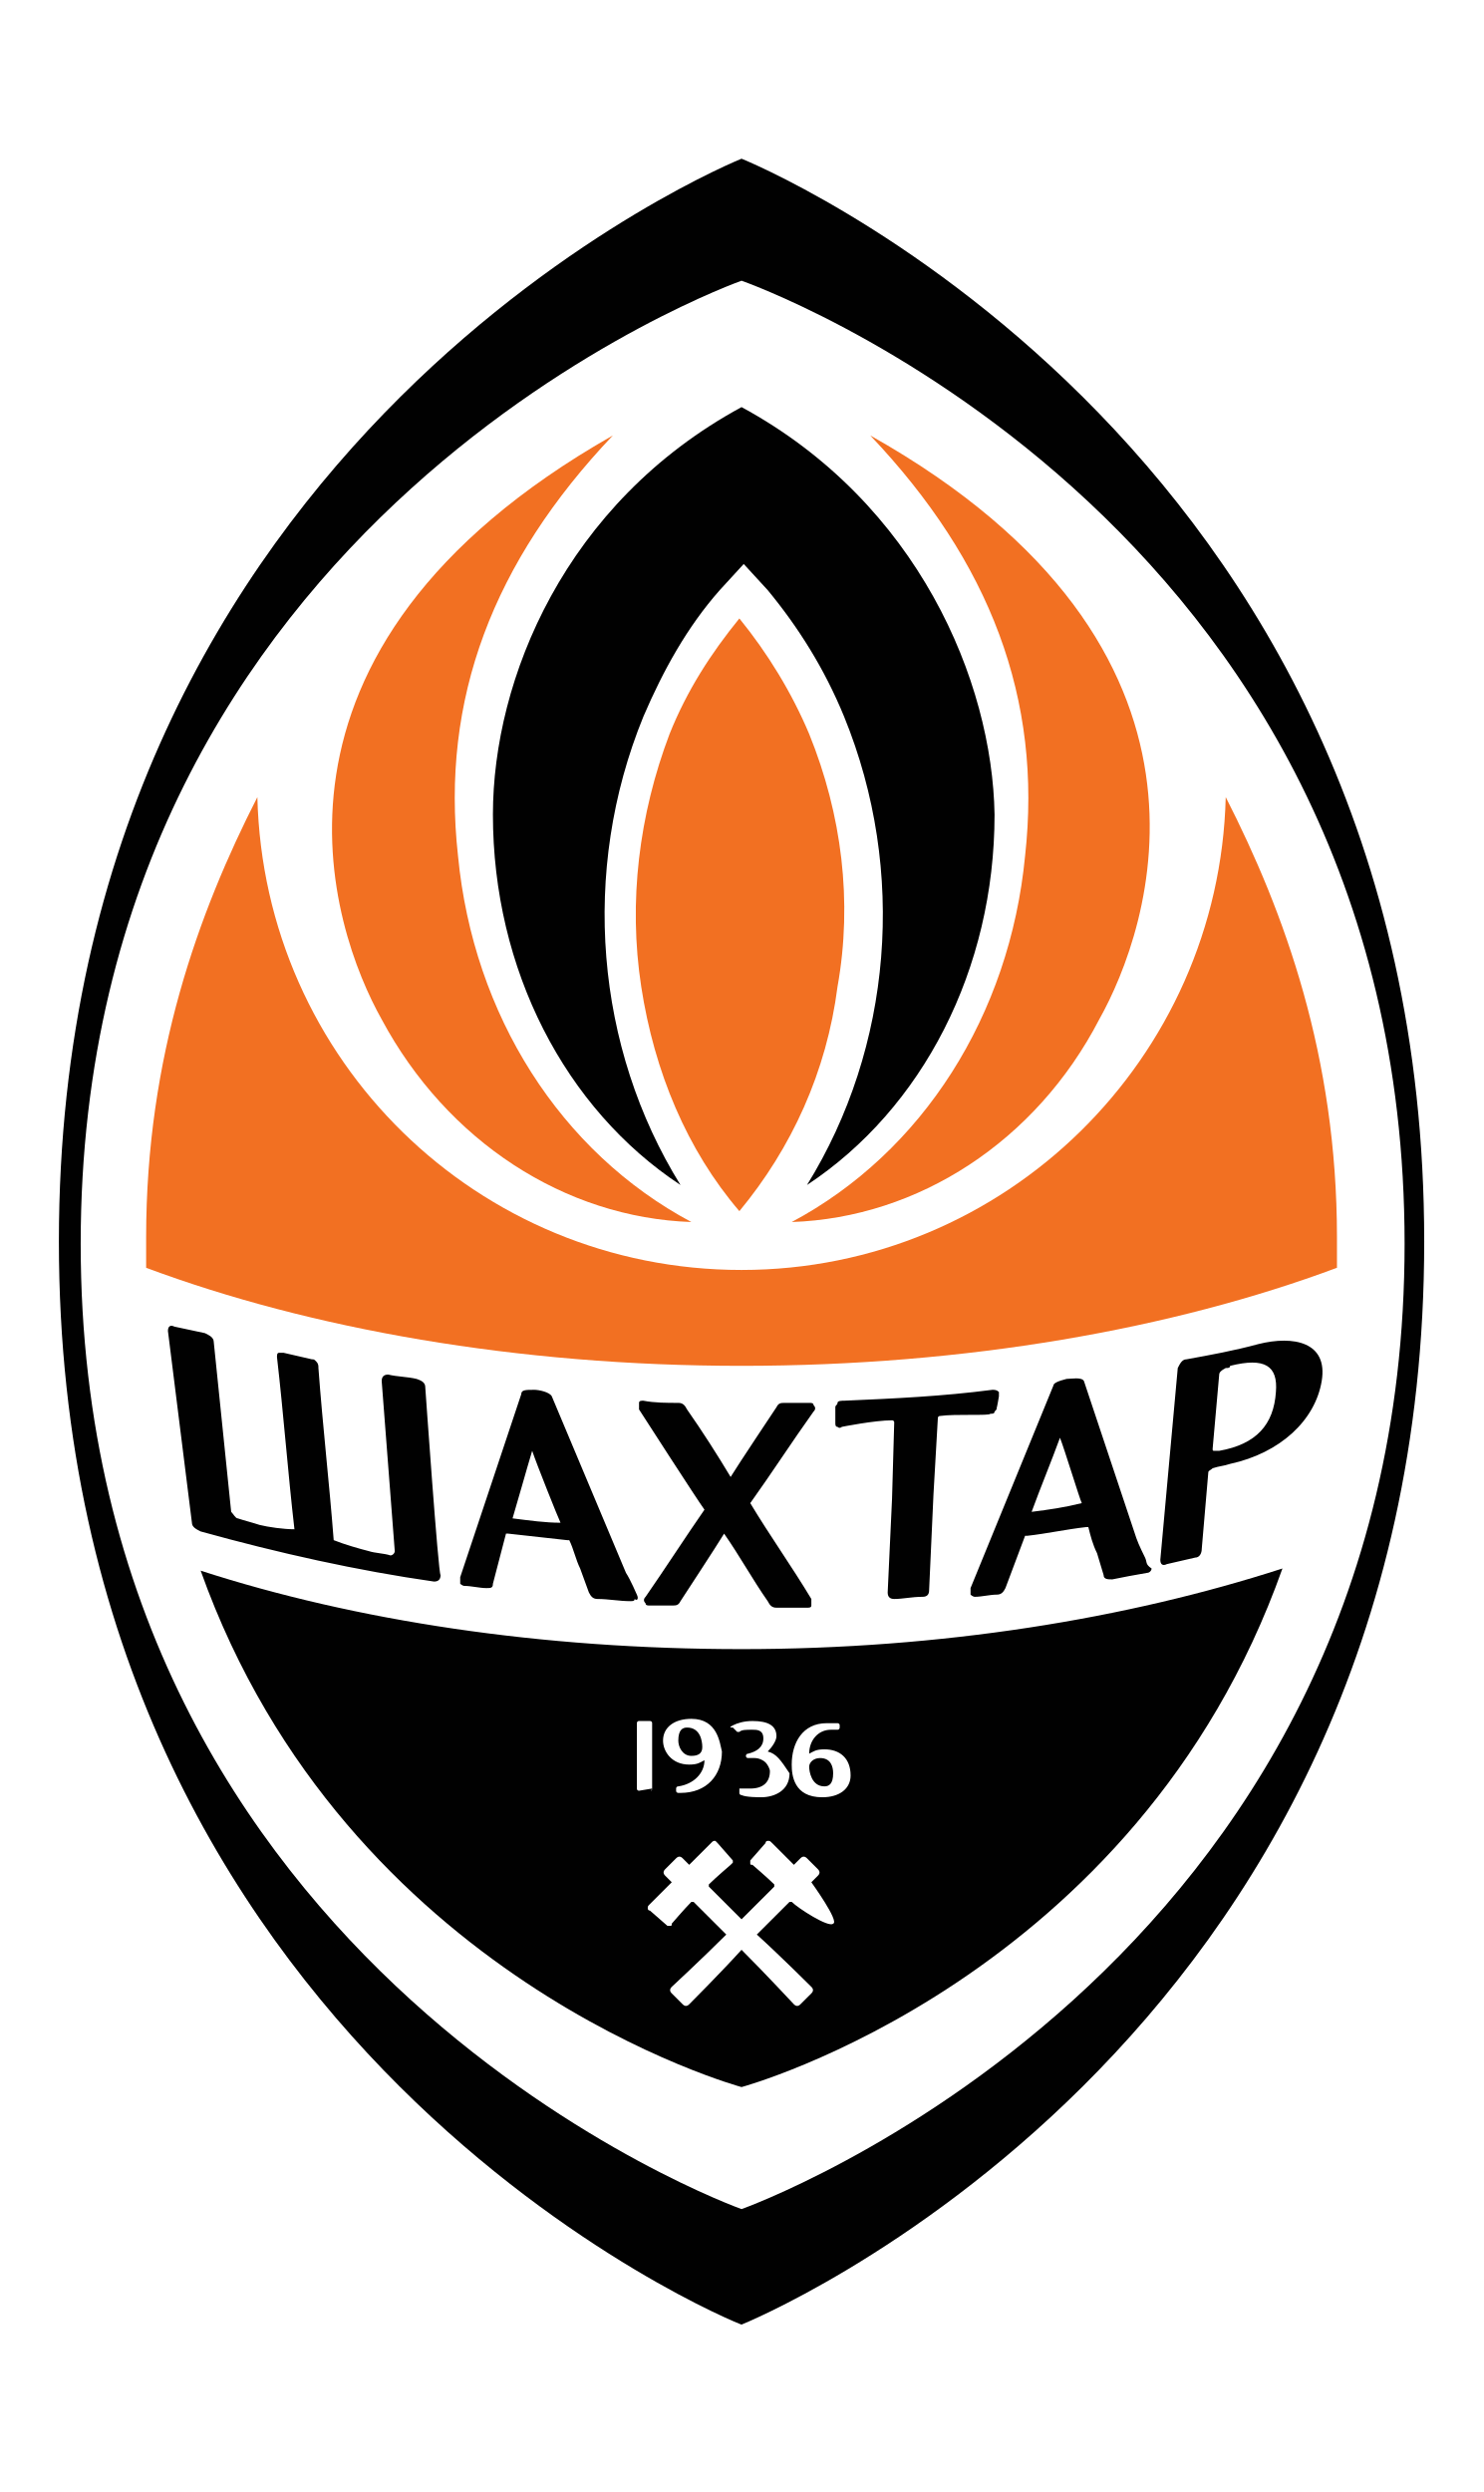
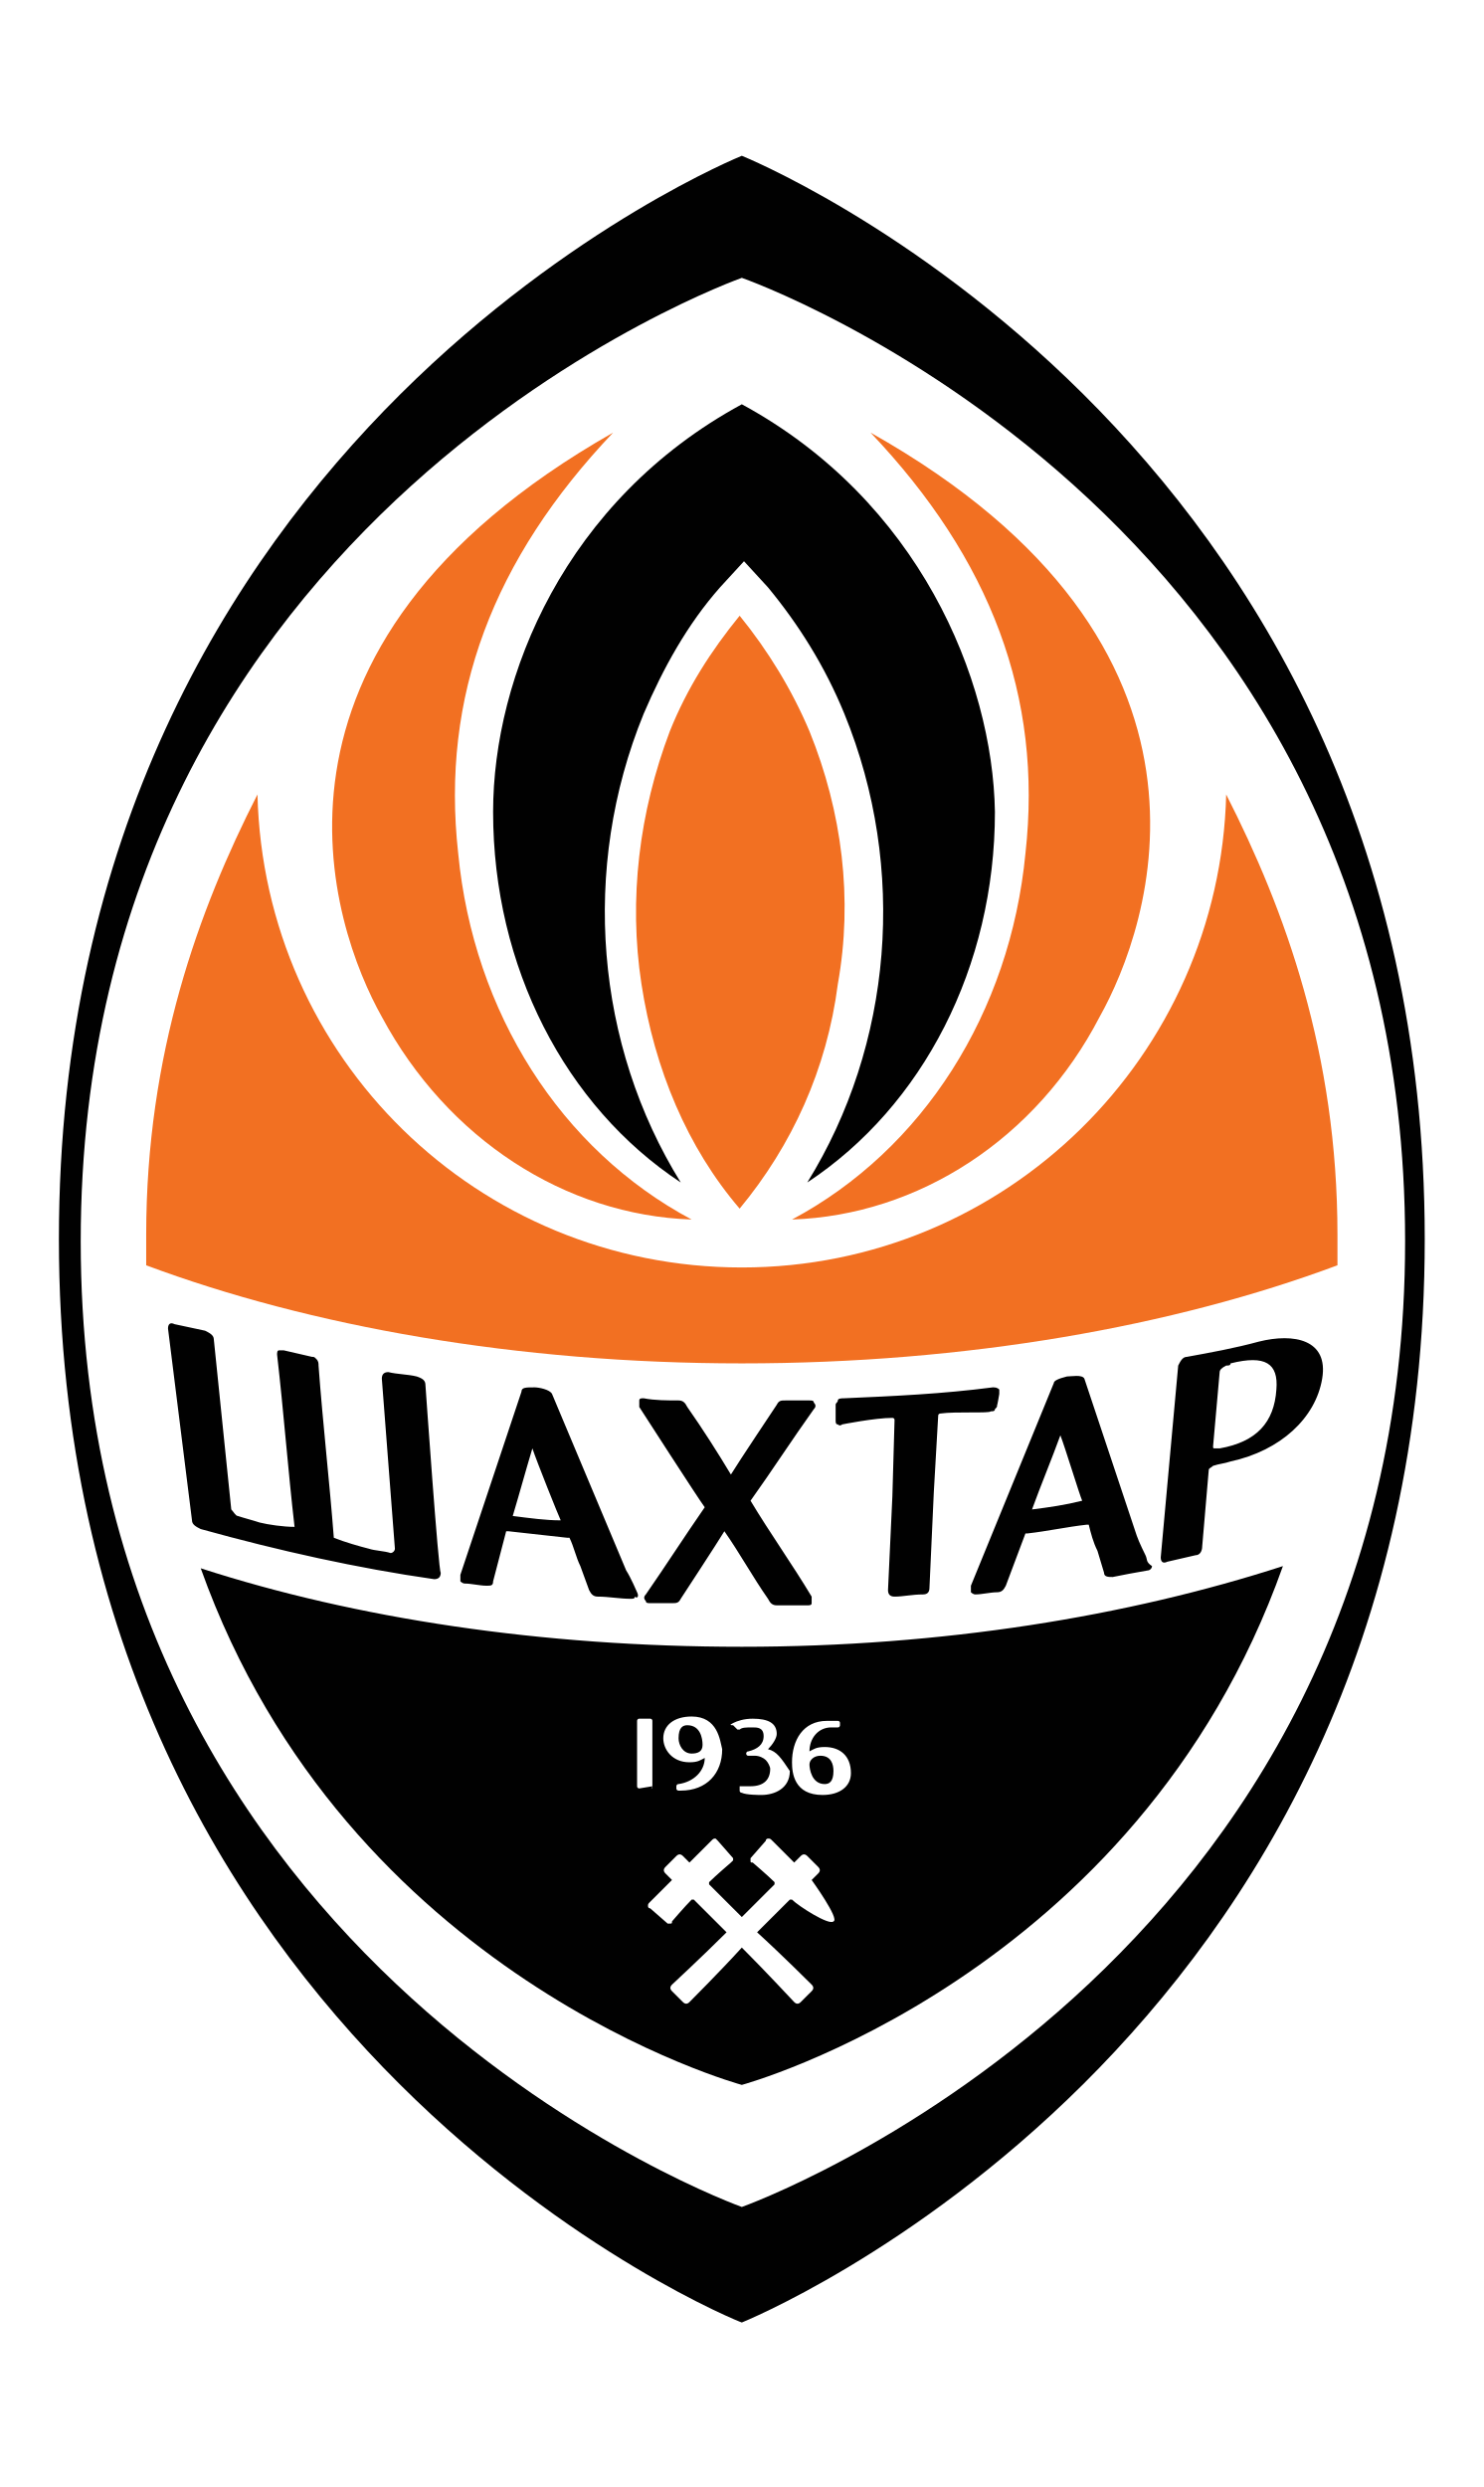
- <svg xmlns="http://www.w3.org/2000/svg" width="250px" height="420px" viewBox="0 0 250 419" version="1.1">
+ <svg xmlns="http://www.w3.org/2000/svg" viewBox="0 0 250 419" version="1.1">
  <g id="surface1">
    <path style=" stroke:none;fill-rule:nonzero;fill:rgb(100%,100%,100%);fill-opacity:1;" d="M 224.633 122.098 C 215.074 100.797 201.469 82.066 184.559 65.176 C 155.516 36.531 127.574 25.145 126.102 24.777 L 125.367 24.41 L 124.633 24.777 C 123.531 25.145 94.852 36.898 66.176 65.176 C 48.898 82.066 35.293 101.164 26.102 122.098 C 13.602 148.539 7.352 177.918 7.352 209.5 C 7.352 241.082 13.602 270.094 25.734 296.902 C 35.293 318.203 48.898 336.934 65.809 353.824 C 94.852 382.469 122.793 393.855 124.266 394.223 L 125.367 394.59 L 126.469 394.223 C 127.574 393.855 156.25 382.102 184.926 353.824 C 201.84 336.934 215.441 317.836 225 296.902 C 237.133 270.461 243.383 241.449 243.383 209.5 C 242.648 178.285 236.766 148.539 224.633 122.098 Z M 224.633 122.098 " />
    <path style=" stroke:none;fill-rule:nonzero;fill:rgb(100%,100%,100%);fill-opacity:1;" d="M 125 398.996 L 122.793 397.895 C 121.691 397.527 92.281 385.41 63.234 356.395 C 45.957 339.137 31.984 320.039 22.426 298.371 C 9.926 271.195 3.676 241.449 3.676 209.5 C 3.676 177.551 9.926 147.805 22.426 120.629 C 32.352 98.961 46.324 79.863 63.234 62.605 C 92.648 33.223 121.691 21.84 122.793 21.105 L 125 20.371 L 127.207 21.105 C 128.309 21.473 157.719 33.59 186.766 62.605 C 204.043 79.863 218.016 99.328 227.574 120.629 C 240.074 147.438 246.324 177.184 246.324 209.5 C 246.324 241.816 240.074 271.195 227.574 298.371 C 217.648 320.039 203.676 339.137 186.766 356.395 C 157.352 385.777 128.309 397.16 127.207 397.895 Z M 125 28.082 C 120.957 29.918 95.219 41.305 68.383 67.746 C 51.84 84.27 38.234 103 29.043 123.566 C 16.91 149.641 11.031 178.285 11.031 209.5 C 11.031 240.715 16.91 269.359 29.043 295.066 C 38.602 316 51.84 334.363 68.383 350.887 C 95.219 377.695 121.324 388.715 125 390.551 C 129.043 389.082 155.148 377.328 181.617 350.887 C 198.16 334.363 211.766 315.633 220.957 295.066 C 232.719 268.992 238.969 240.348 238.969 209.5 C 238.969 178.285 233.09 149.641 220.957 123.934 C 211.398 103 198.16 84.637 181.617 68.113 C 155.148 41.305 128.676 29.918 125 28.082 Z M 125 28.082 " />
    <path style=" stroke:none;fill-rule:nonzero;fill:rgb(100%,100%,100%);fill-opacity:1;" d="M 125 398.996 L 122.793 397.895 C 121.691 397.527 92.281 385.41 63.234 356.395 C 45.957 339.137 31.984 320.039 22.426 298.371 C 9.926 271.195 3.676 241.449 3.676 209.5 C 3.676 177.551 9.926 147.805 22.426 120.629 C 32.352 98.961 46.324 79.863 63.234 62.605 C 92.648 33.223 121.691 21.84 122.793 21.105 L 125 20.371 L 127.207 21.105 C 128.309 21.473 157.719 33.59 186.766 62.605 C 204.043 79.863 218.016 99.328 227.574 120.629 C 240.074 147.438 246.324 177.184 246.324 209.5 C 246.324 241.816 240.074 271.195 227.574 298.371 C 217.648 320.039 203.676 339.137 186.766 356.395 C 157.352 385.777 128.309 397.16 127.207 397.895 Z M 125 28.082 C 120.957 29.918 95.219 41.305 68.383 67.746 C 51.84 84.27 38.234 103 29.043 123.566 C 16.91 149.641 11.031 178.285 11.031 209.5 C 11.031 240.715 16.91 269.359 29.043 295.066 C 38.602 316 51.84 334.363 68.383 350.887 C 95.219 377.695 121.324 388.715 125 390.551 C 129.043 389.082 155.148 377.328 181.617 350.887 C 198.16 334.363 211.766 315.633 220.957 295.066 C 232.719 268.992 238.969 240.348 238.969 209.5 C 238.969 178.285 233.09 149.641 220.957 123.934 C 211.398 103 198.16 84.637 181.617 68.113 C 155.148 41.305 128.676 29.918 125 28.082 Z M 125 28.082 " />
    <path style=" stroke:none;fill-rule:nonzero;fill:rgb(100%,100%,100%);fill-opacity:1;" d="M 125 402.668 L 121.324 401.199 C 120.219 400.832 90.441 388.715 60.66 358.969 C 42.648 341.34 28.676 321.875 19.117 299.84 C 6.25 272.297 0 242.184 0 209.5 C 0 176.816 6.25 146.703 19.117 119.527 C 29.043 97.492 43.383 78.027 60.66 60.398 C 90.441 30.285 119.852 18.168 121.324 17.801 L 125 16.332 L 128.676 17.801 C 129.781 18.168 159.926 30.652 189.34 60.031 C 206.984 77.66 220.957 97.125 230.883 119.16 C 243.383 146.703 250 176.816 250 209.5 C 250 242.184 243.75 272.297 230.883 299.84 C 220.957 321.875 206.617 341.34 189.34 358.969 C 159.191 388.715 129.781 400.465 128.676 401.199 Z M 127.207 394.223 C 126.84 394.223 126.469 394.59 126.469 394.59 L 126.102 394.957 C 126.102 394.59 126.469 394.223 127.207 394.223 Z M 125 32.121 C 118.383 35.059 94.484 46.812 70.957 70.316 C 54.41 86.473 41.543 105.203 32.352 125.402 C 20.59 150.742 14.707 178.652 14.707 209.5 C 14.707 239.98 20.59 268.258 32.352 293.598 C 41.543 314.164 54.781 332.16 70.957 348.684 C 95.219 372.555 118.75 383.941 125 386.879 C 131.617 383.941 155.148 372.188 179.043 348.684 C 195.59 332.527 208.457 313.797 217.648 293.598 C 229.41 268.258 235.293 239.98 235.293 209.5 C 235.293 179.02 229.41 150.742 217.648 125.402 C 208.09 104.836 194.852 86.473 179.043 70.316 C 155.148 46.812 131.25 35.059 125 32.121 Z M 236.398 263.117 C 233.457 274.867 229.41 285.887 224.633 296.535 C 216.176 315.266 204.41 332.16 190.441 347.582 C 204.781 332.16 216.176 314.898 224.633 296.535 C 229.41 285.887 233.457 274.867 236.398 263.117 Z M 7.352 209.5 C 7.352 241.082 13.602 270.094 25.734 296.902 C 32.352 311.594 41.176 325.547 51.469 337.668 C 41.176 324.812 32.719 311.227 25.734 296.902 C 13.602 270.094 7.352 241.082 7.352 209.5 Z M 53.309 78.395 C 41.91 91.984 32.719 106.672 25.367 122.098 C 13.602 148.539 7.352 177.918 7.352 209.5 C 7.352 177.918 13.602 148.539 25.734 122.098 C 33.09 106.672 42.281 91.984 53.309 78.395 Z M 214.707 104.102 C 218.383 109.977 221.324 116.223 224.266 122.465 C 228.676 131.645 231.984 141.559 234.926 151.477 C 231.984 141.559 228.676 131.645 224.266 122.465 C 221.691 116.223 218.383 109.977 214.707 104.102 Z M 214.707 104.102 " />
    <path style=" stroke:none;fill-rule:nonzero;fill:rgb(0.392%,0.392%,0.392%);fill-opacity:1;" d="M 125 26.246 C 125 26.246 9.926 72.52 9.926 208.766 C 9.926 345.012 124.633 391.285 125 391.285 C 125 391.285 240.074 345.012 240.074 208.766 C 240.074 72.52 125 26.246 125 26.246 Z M 125 26.246 " />
    <path style=" stroke:none;fill-rule:nonzero;fill:rgb(100%,100%,100%);fill-opacity:1;" d="M 125 46.812 C 125 46.812 13.602 86.105 13.602 209.133 C 13.602 332.16 125 371.82 125 371.82 C 125 371.82 236.766 332.16 236.766 209.133 C 236.766 85.738 125 46.812 125 46.812 Z M 125 46.812 " />
    <path style=" stroke:none;fill-rule:nonzero;fill:rgb(94.902%,43.922%,13.333%);fill-opacity:1;" d="M 116.543 205.461 C 94.484 193.707 79.781 170.574 77.207 143.766 C 74.266 117.324 83.09 94.188 103.309 72.887 C 39.34 109.242 55.883 156.25 64.34 171.309 C 75.367 191.871 95.219 204.727 116.543 205.461 Z M 116.543 205.461 " />
    <path style=" stroke:none;fill-rule:nonzero;fill:rgb(0.392%,0.392%,0.392%);fill-opacity:1;" d="M 125 277.441 C 91.176 277.441 59.926 272.664 33.824 264.219 C 58.457 333.262 125 351.254 125 351.254 C 125 351.254 191.543 333.262 216.176 263.852 C 190.074 272.297 158.824 277.441 125 277.441 Z M 125 277.441 " />
    <path style=" stroke:none;fill-rule:nonzero;fill:rgb(94.902%,43.922%,13.333%);fill-opacity:1;" d="M 206.617 133.848 C 205.516 177.918 169.484 213.539 125 213.539 C 80.516 213.539 44.484 178.285 43.383 133.848 C 33.457 153.312 24.633 177.551 24.633 208.031 L 24.633 213.172 C 52.207 223.457 87.133 229.699 125 229.699 C 162.867 229.699 197.793 223.457 225.367 213.172 L 225.367 208.031 C 225.367 177.551 216.543 153.312 206.617 133.848 Z M 206.617 133.848 " />
    <path style=" stroke:none;fill-rule:nonzero;fill:rgb(94.902%,43.922%,13.333%);fill-opacity:1;" d="M 136.398 123.199 C 133.457 116.223 129.41 109.609 124.633 103.734 C 119.852 109.609 115.809 115.852 112.867 123.199 C 107.719 136.785 105.883 151.477 108.09 165.797 C 110.293 180.121 115.809 193.34 124.633 203.625 C 133.457 192.973 139.34 180.121 141.176 165.797 C 143.75 151.477 141.91 136.785 136.398 123.199 Z M 136.398 123.199 " />
    <path style=" stroke:none;fill-rule:nonzero;fill:rgb(94.902%,43.922%,13.333%);fill-opacity:1;" d="M 133.457 205.461 C 155.516 193.707 170.219 170.574 172.793 143.766 C 175.734 117.324 166.91 94.188 146.691 72.887 C 210.66 108.875 193.75 156.25 185.293 171.309 C 174.633 191.871 154.781 204.727 133.457 205.461 Z M 133.457 205.461 " />
    <path style=" stroke:none;fill-rule:nonzero;fill:rgb(0.392%,0.392%,0.392%);fill-opacity:1;" d="M 125 68.113 C 95.219 84.27 83.09 114.016 83.09 136.785 C 83.09 162.859 95.219 186.363 114.707 199.219 C 100.367 176.082 97.793 146.336 108.457 120.262 C 111.766 112.547 115.809 105.203 121.324 98.961 L 125.367 94.555 L 129.41 98.961 C 134.559 105.203 138.969 112.18 142.281 120.262 C 152.941 146.336 150.367 176.082 136.031 199.219 C 155.516 186.363 167.648 162.859 167.648 136.785 C 167.281 114.383 154.781 84.27 125 68.113 Z M 107.352 268.258 C 107.352 268.258 106.25 265.688 105.516 264.586 L 93.016 234.84 C 92.648 234.105 90.809 233.738 90.074 233.738 C 88.602 233.738 87.867 233.738 87.867 234.473 L 77.574 265.32 L 77.574 266.422 C 77.574 266.422 77.941 266.789 78.309 266.789 C 79.41 266.789 80.883 267.156 81.984 267.156 C 82.719 267.156 83.09 267.156 83.09 266.422 L 85.293 257.977 L 85.66 257.977 L 95.59 259.078 L 95.957 259.078 C 96.691 260.547 97.059 262.383 97.793 263.852 L 99.266 267.891 C 99.633 268.625 100 268.992 100.734 268.992 C 102.574 268.992 104.41 269.359 106.25 269.359 C 106.617 269.359 106.984 269.359 106.984 268.992 C 107.352 269.359 107.719 268.992 107.352 268.258 Z M 86.398 255.406 C 87.5 251.734 88.602 247.691 89.707 244.02 C 90.441 246.223 94.117 255.406 94.484 256.141 C 91.91 256.141 89.34 255.773 86.398 255.406 Z M 193.016 262.016 C 193.016 262.016 191.91 259.812 191.543 258.711 L 182.719 232.27 C 182.352 231.535 180.516 231.902 179.781 231.902 C 178.309 232.27 177.574 232.637 177.574 233.004 L 163.602 267.156 L 163.602 268.258 C 163.602 268.258 163.969 268.625 164.34 268.625 C 165.441 268.625 166.91 268.258 168.016 268.258 C 168.75 268.258 169.117 267.891 169.484 267.156 L 172.793 258.344 L 173.16 258.344 C 176.469 257.977 179.781 257.242 183.09 256.875 L 183.457 256.875 C 183.824 258.344 184.191 259.812 184.926 261.281 L 186.031 264.953 C 186.031 265.688 186.766 265.688 187.5 265.688 C 189.34 265.32 191.176 264.953 193.383 264.586 C 193.75 264.586 194.117 264.219 194.117 263.852 C 193.016 263.117 193.383 262.75 193.016 262.016 Z M 173.898 254.305 C 175.367 250.266 177.207 245.855 178.676 241.816 C 179.41 243.652 181.984 252.102 182.352 252.836 C 179.41 253.57 176.84 253.938 173.898 254.305 Z M 126.469 252.836 C 130.148 247.691 133.457 242.551 137.133 237.41 C 137.5 237.043 137.5 236.676 137.133 236.309 C 137.133 235.941 136.766 235.941 136.398 235.941 L 132.352 235.941 C 131.617 235.941 131.25 235.941 130.883 236.676 C 130.883 236.676 124.266 246.59 123.16 248.426 C 120.957 244.754 118.383 240.715 115.809 237.043 C 115.441 236.309 115.074 235.941 114.34 235.941 C 112.5 235.941 110.293 235.941 108.457 235.574 C 108.09 235.574 107.719 235.574 107.719 235.941 L 107.719 237.043 C 107.719 237.043 117.648 252.469 118.75 253.938 C 115.441 258.711 112.133 263.852 108.824 268.625 C 108.457 268.992 108.457 269.359 108.824 269.727 C 108.824 270.094 109.191 270.094 109.559 270.094 L 113.234 270.094 C 113.969 270.094 114.34 270.094 114.707 269.359 C 114.707 269.359 120.957 259.812 122.059 257.977 C 124.633 261.648 126.84 265.688 129.41 269.359 C 129.781 270.094 130.148 270.461 130.883 270.461 L 136.031 270.461 C 136.398 270.461 136.766 270.461 136.766 270.094 L 136.766 268.992 C 133.457 263.484 129.781 258.344 126.469 252.836 Z M 168.383 234.84 L 168.383 234.105 C 168.016 233.738 167.648 233.738 167.281 233.738 C 158.824 234.84 150.734 235.207 142.281 235.574 C 141.91 235.574 141.176 235.574 141.176 235.941 C 141.176 236.309 140.809 236.309 140.809 236.676 L 140.809 239.246 C 140.809 239.613 140.809 239.98 141.176 239.98 C 141.543 240.348 141.91 239.98 141.91 239.98 C 141.91 239.98 147.426 238.879 150.367 238.879 C 150.367 238.879 150.734 238.879 150.734 239.246 L 150.367 252.102 L 149.633 267.891 C 149.633 268.625 150 268.992 150.734 268.992 C 152.207 268.992 153.676 268.625 155.516 268.625 C 156.25 268.625 156.617 268.258 156.617 267.523 L 157.352 251.367 L 158.09 238.512 C 158.09 238.145 158.457 238.145 158.457 238.145 C 161.031 237.777 166.91 238.145 166.91 237.777 C 167.281 237.777 167.648 237.777 167.648 237.41 C 168.016 237.043 168.016 237.043 168.016 236.676 C 168.016 237.043 168.383 234.84 168.383 234.84 Z M 212.133 226.027 C 208.09 227.129 204.043 227.863 200 228.598 C 199.266 228.598 198.898 229.332 198.531 230.066 L 197.059 246.223 L 195.59 262.383 C 195.59 263.117 195.957 263.484 196.691 263.117 C 198.16 262.75 200 262.383 201.469 262.016 C 202.207 262.016 202.574 261.281 202.574 260.547 L 203.676 247.691 C 203.676 247.324 204.043 247.324 204.41 246.957 C 205.516 246.59 206.25 246.59 207.352 246.223 C 215.809 244.387 221.691 238.879 222.793 232.27 C 223.898 225.66 218.016 224.559 212.133 226.027 Z M 205.516 244.02 L 204.781 244.02 C 204.41 244.02 204.41 244.02 204.41 243.652 C 204.781 239.613 205.148 235.207 205.516 231.168 C 205.516 230.801 205.883 230.434 206.617 230.066 C 206.984 230.066 207.352 230.066 207.352 229.699 C 213.234 228.23 215.441 229.699 215.074 234.105 C 214.707 239.613 211.766 242.918 205.516 244.02 Z M 71.691 233.371 C 71.691 232.637 71.324 232.27 70.219 231.902 C 68.75 231.535 66.91 231.535 65.441 231.168 C 64.707 231.168 64.34 231.535 64.34 232.27 L 66.543 260.914 C 66.543 261.281 66.176 261.648 65.809 261.648 C 64.707 261.281 63.234 261.281 62.133 260.914 C 60.66 260.547 58.09 259.812 56.25 259.078 C 55.516 249.527 54.41 239.98 53.676 230.066 C 53.676 229.699 53.676 229.332 53.309 228.965 C 52.941 228.598 52.941 228.598 52.574 228.598 C 51.102 228.23 49.266 227.863 47.793 227.496 L 47.059 227.496 C 46.691 227.496 46.691 227.863 46.691 228.23 C 47.793 237.777 48.531 247.691 49.633 257.242 C 47.793 257.242 45.219 256.875 43.75 256.508 C 42.648 256.141 41.176 255.773 40.074 255.406 C 39.707 255.406 39.34 254.672 38.969 254.305 L 36.031 225.66 C 36.031 224.926 35.293 224.559 34.559 224.191 C 32.719 223.824 31.25 223.457 29.41 223.09 C 28.676 222.719 28.309 223.09 28.309 223.824 L 32.352 256.141 C 32.352 256.875 33.09 257.242 33.824 257.609 C 47.059 261.281 60.293 264.219 73.16 266.055 C 73.898 266.055 74.266 265.688 74.266 264.953 C 73.898 264.953 71.691 233.371 71.691 233.371 Z M 71.691 233.371 " />
    <path style=" stroke:none;fill-rule:nonzero;fill:rgb(100%,100%,100%);fill-opacity:1;" d="M 109.926 300.941 L 109.926 289.926 C 109.926 289.559 109.559 289.559 109.559 289.559 L 107.719 289.559 C 107.352 289.559 107.352 289.926 107.352 289.926 L 107.352 300.941 C 107.352 301.309 107.719 301.309 107.719 301.309 L 109.926 300.941 C 109.559 301.676 109.926 301.309 109.926 300.941 Z M 116.543 289.191 C 113.602 289.191 111.766 290.66 111.766 292.863 C 111.766 294.699 113.234 296.902 116.176 296.902 C 117.648 296.902 118.016 296.535 118.75 296.168 C 118.75 298.371 116.91 300.207 114.34 300.574 C 113.969 300.574 113.969 300.941 113.969 300.941 L 113.969 301.309 C 113.969 301.676 114.34 301.676 114.34 301.676 L 114.707 301.676 C 119.117 301.676 121.691 298.738 121.691 294.699 C 121.324 293.23 120.957 289.191 116.543 289.191 Z M 116.543 295.434 C 115.074 295.434 114.34 293.965 114.34 292.863 C 114.34 291.027 115.074 290.66 115.809 290.66 C 118.016 290.66 118.383 292.863 118.383 293.965 C 118.383 295.066 117.648 295.434 116.543 295.434 Z M 129.41 294.699 C 130.148 293.965 130.883 292.863 130.883 292.129 C 130.883 290.293 129.41 289.559 126.84 289.559 C 125.367 289.559 124.266 289.926 123.531 290.293 C 122.793 290.66 123.16 290.66 123.531 290.66 L 124.266 291.395 L 124.633 291.395 C 125 291.027 125.734 291.027 126.84 291.027 C 127.574 291.027 128.676 291.027 128.676 292.496 C 128.676 293.965 127.574 294.699 126.102 295.066 C 125.734 295.066 125.734 295.434 125.734 295.434 C 125.734 295.434 125.734 295.801 126.102 295.801 L 127.207 295.801 C 127.941 295.801 128.676 296.168 129.043 296.535 C 129.41 296.902 129.781 297.637 129.781 298.004 C 129.781 299.84 128.676 300.941 126.469 300.941 L 124.633 300.941 L 124.633 301.676 C 124.633 302.043 125 302.043 125 302.043 C 125.734 302.41 127.941 302.41 128.309 302.41 C 130.516 302.41 133.09 301.309 133.09 298.371 C 131.617 296.168 130.883 295.066 129.41 294.699 Z M 138.969 294.332 C 137.5 294.332 137.133 294.699 136.398 295.066 C 136.398 292.863 137.867 291.027 140.074 291.027 L 141.176 291.027 C 141.543 291.027 141.543 290.66 141.543 290.66 L 141.543 290.293 C 141.543 289.926 141.176 289.926 141.176 289.926 L 139.34 289.926 C 135.293 289.926 133.457 293.23 133.457 296.902 C 133.457 298.738 133.824 302.41 138.602 302.41 C 141.543 302.41 143.383 300.941 143.383 298.738 C 143.383 295.801 141.543 294.332 138.969 294.332 Z M 138.969 300.574 C 136.766 300.574 136.398 298.004 136.398 297.27 C 136.398 296.535 137.133 295.801 138.234 295.801 C 140.074 295.801 140.441 297.27 140.441 298.371 C 140.441 300.207 139.707 300.574 138.969 300.574 Z M 136.766 316.734 L 137.867 315.633 C 138.234 315.266 138.234 314.898 137.867 314.531 L 136.031 312.695 C 135.66 312.328 135.293 312.328 134.926 312.695 L 133.824 313.797 L 130.148 310.125 C 129.781 309.758 129.781 309.758 129.41 309.758 C 129.41 309.758 129.043 309.758 129.043 310.125 L 126.469 313.062 L 126.469 313.43 C 126.469 313.797 126.469 313.797 126.84 313.797 C 126.84 313.797 129.41 316 130.516 317.102 L 130.516 317.469 L 125 322.977 L 119.484 317.469 L 119.484 317.102 C 120.59 316 123.16 313.797 123.16 313.797 L 123.531 313.43 L 123.531 313.062 L 120.957 310.125 L 120.59 309.758 C 120.219 309.758 120.219 309.758 119.852 310.125 L 116.176 313.797 L 115.074 312.695 C 114.707 312.328 114.34 312.328 113.969 312.695 L 112.133 314.531 C 111.766 314.898 111.766 315.266 112.133 315.633 L 113.234 316.734 L 109.559 320.406 C 109.191 320.773 109.191 320.773 109.191 321.141 C 109.191 321.141 109.191 321.508 109.559 321.508 L 112.5 324.078 L 112.867 324.078 C 113.234 324.078 113.234 324.078 113.234 323.711 C 113.234 323.711 115.441 321.141 116.543 320.039 L 116.91 320.039 L 122.426 325.547 C 118.383 329.586 113.234 334.363 113.234 334.363 C 112.867 334.73 112.867 335.098 113.234 335.465 L 115.074 337.301 C 115.441 337.668 115.809 337.668 116.176 337.301 C 116.176 337.301 121.324 332.16 125 328.117 C 129.043 332.16 133.824 337.301 133.824 337.301 C 134.191 337.668 134.559 337.668 134.926 337.301 L 136.766 335.465 C 137.133 335.098 137.133 334.73 136.766 334.363 C 136.766 334.363 131.617 329.219 127.574 325.547 L 133.09 320.039 L 133.457 320.039 C 134.559 321.141 139.707 324.445 140.441 323.711 C 141.543 323.344 136.766 316.734 136.766 316.734 Z M 136.766 316.734 " />
  </g>
</svg>
